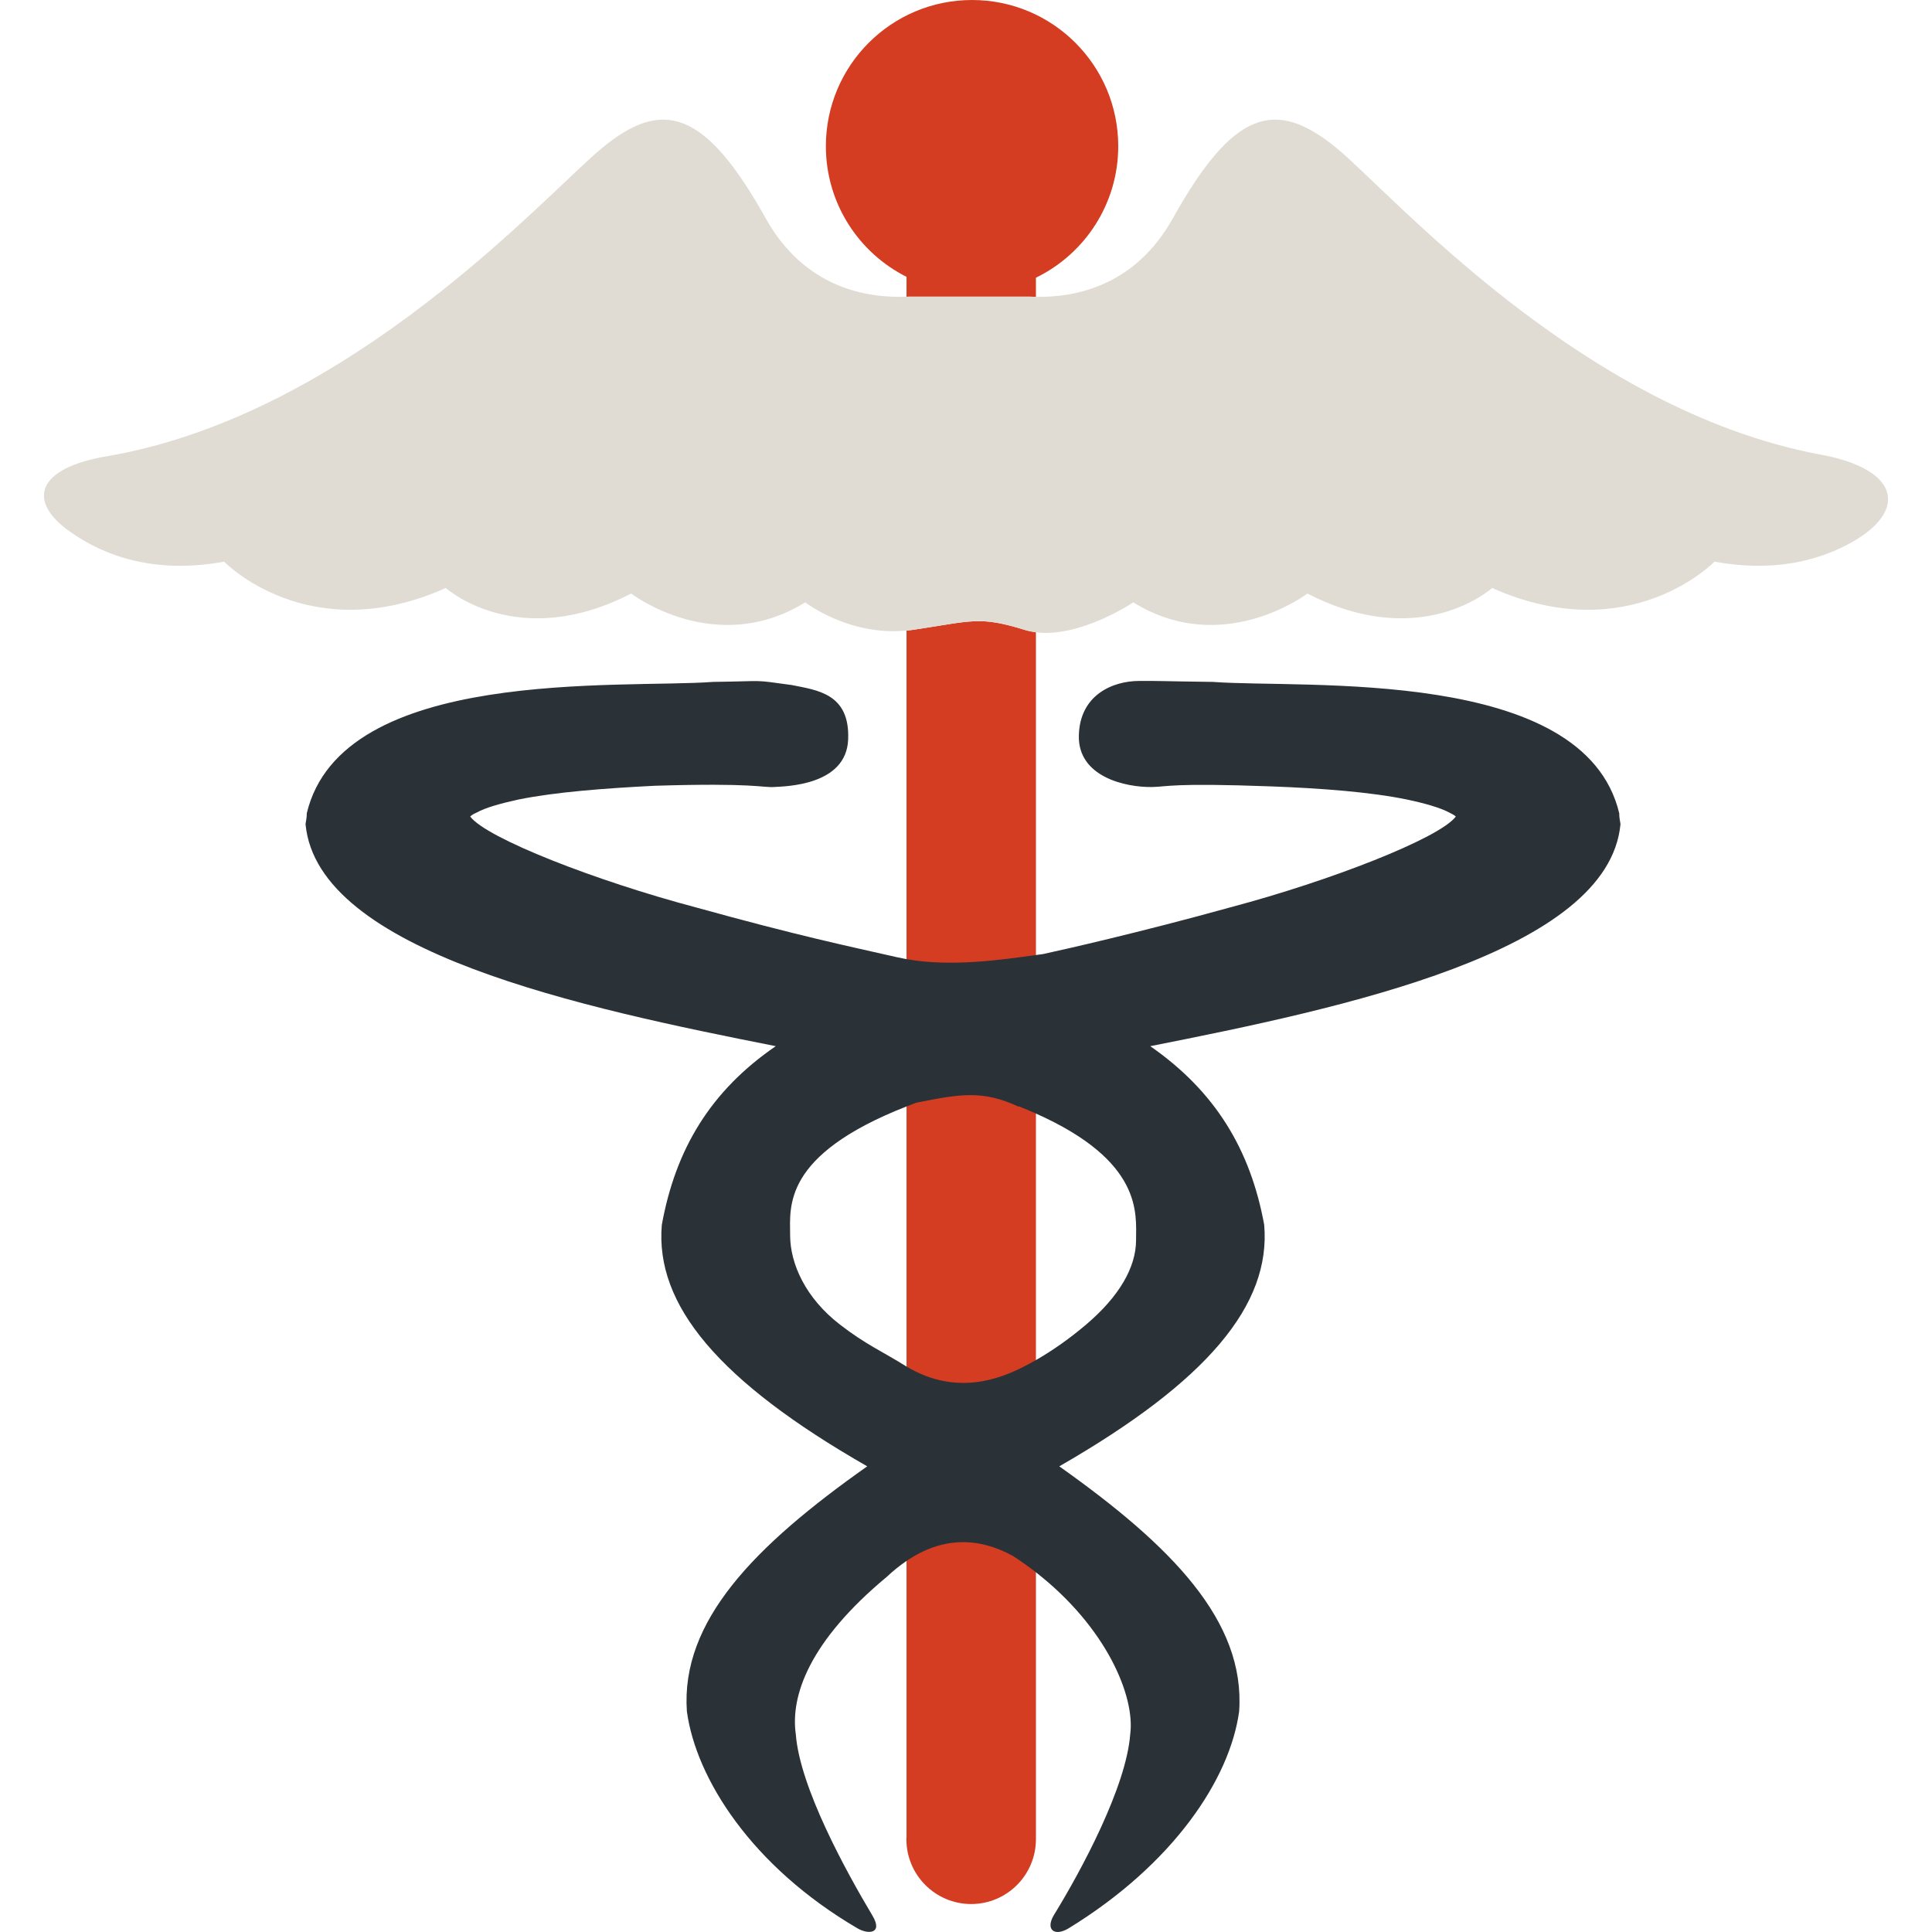
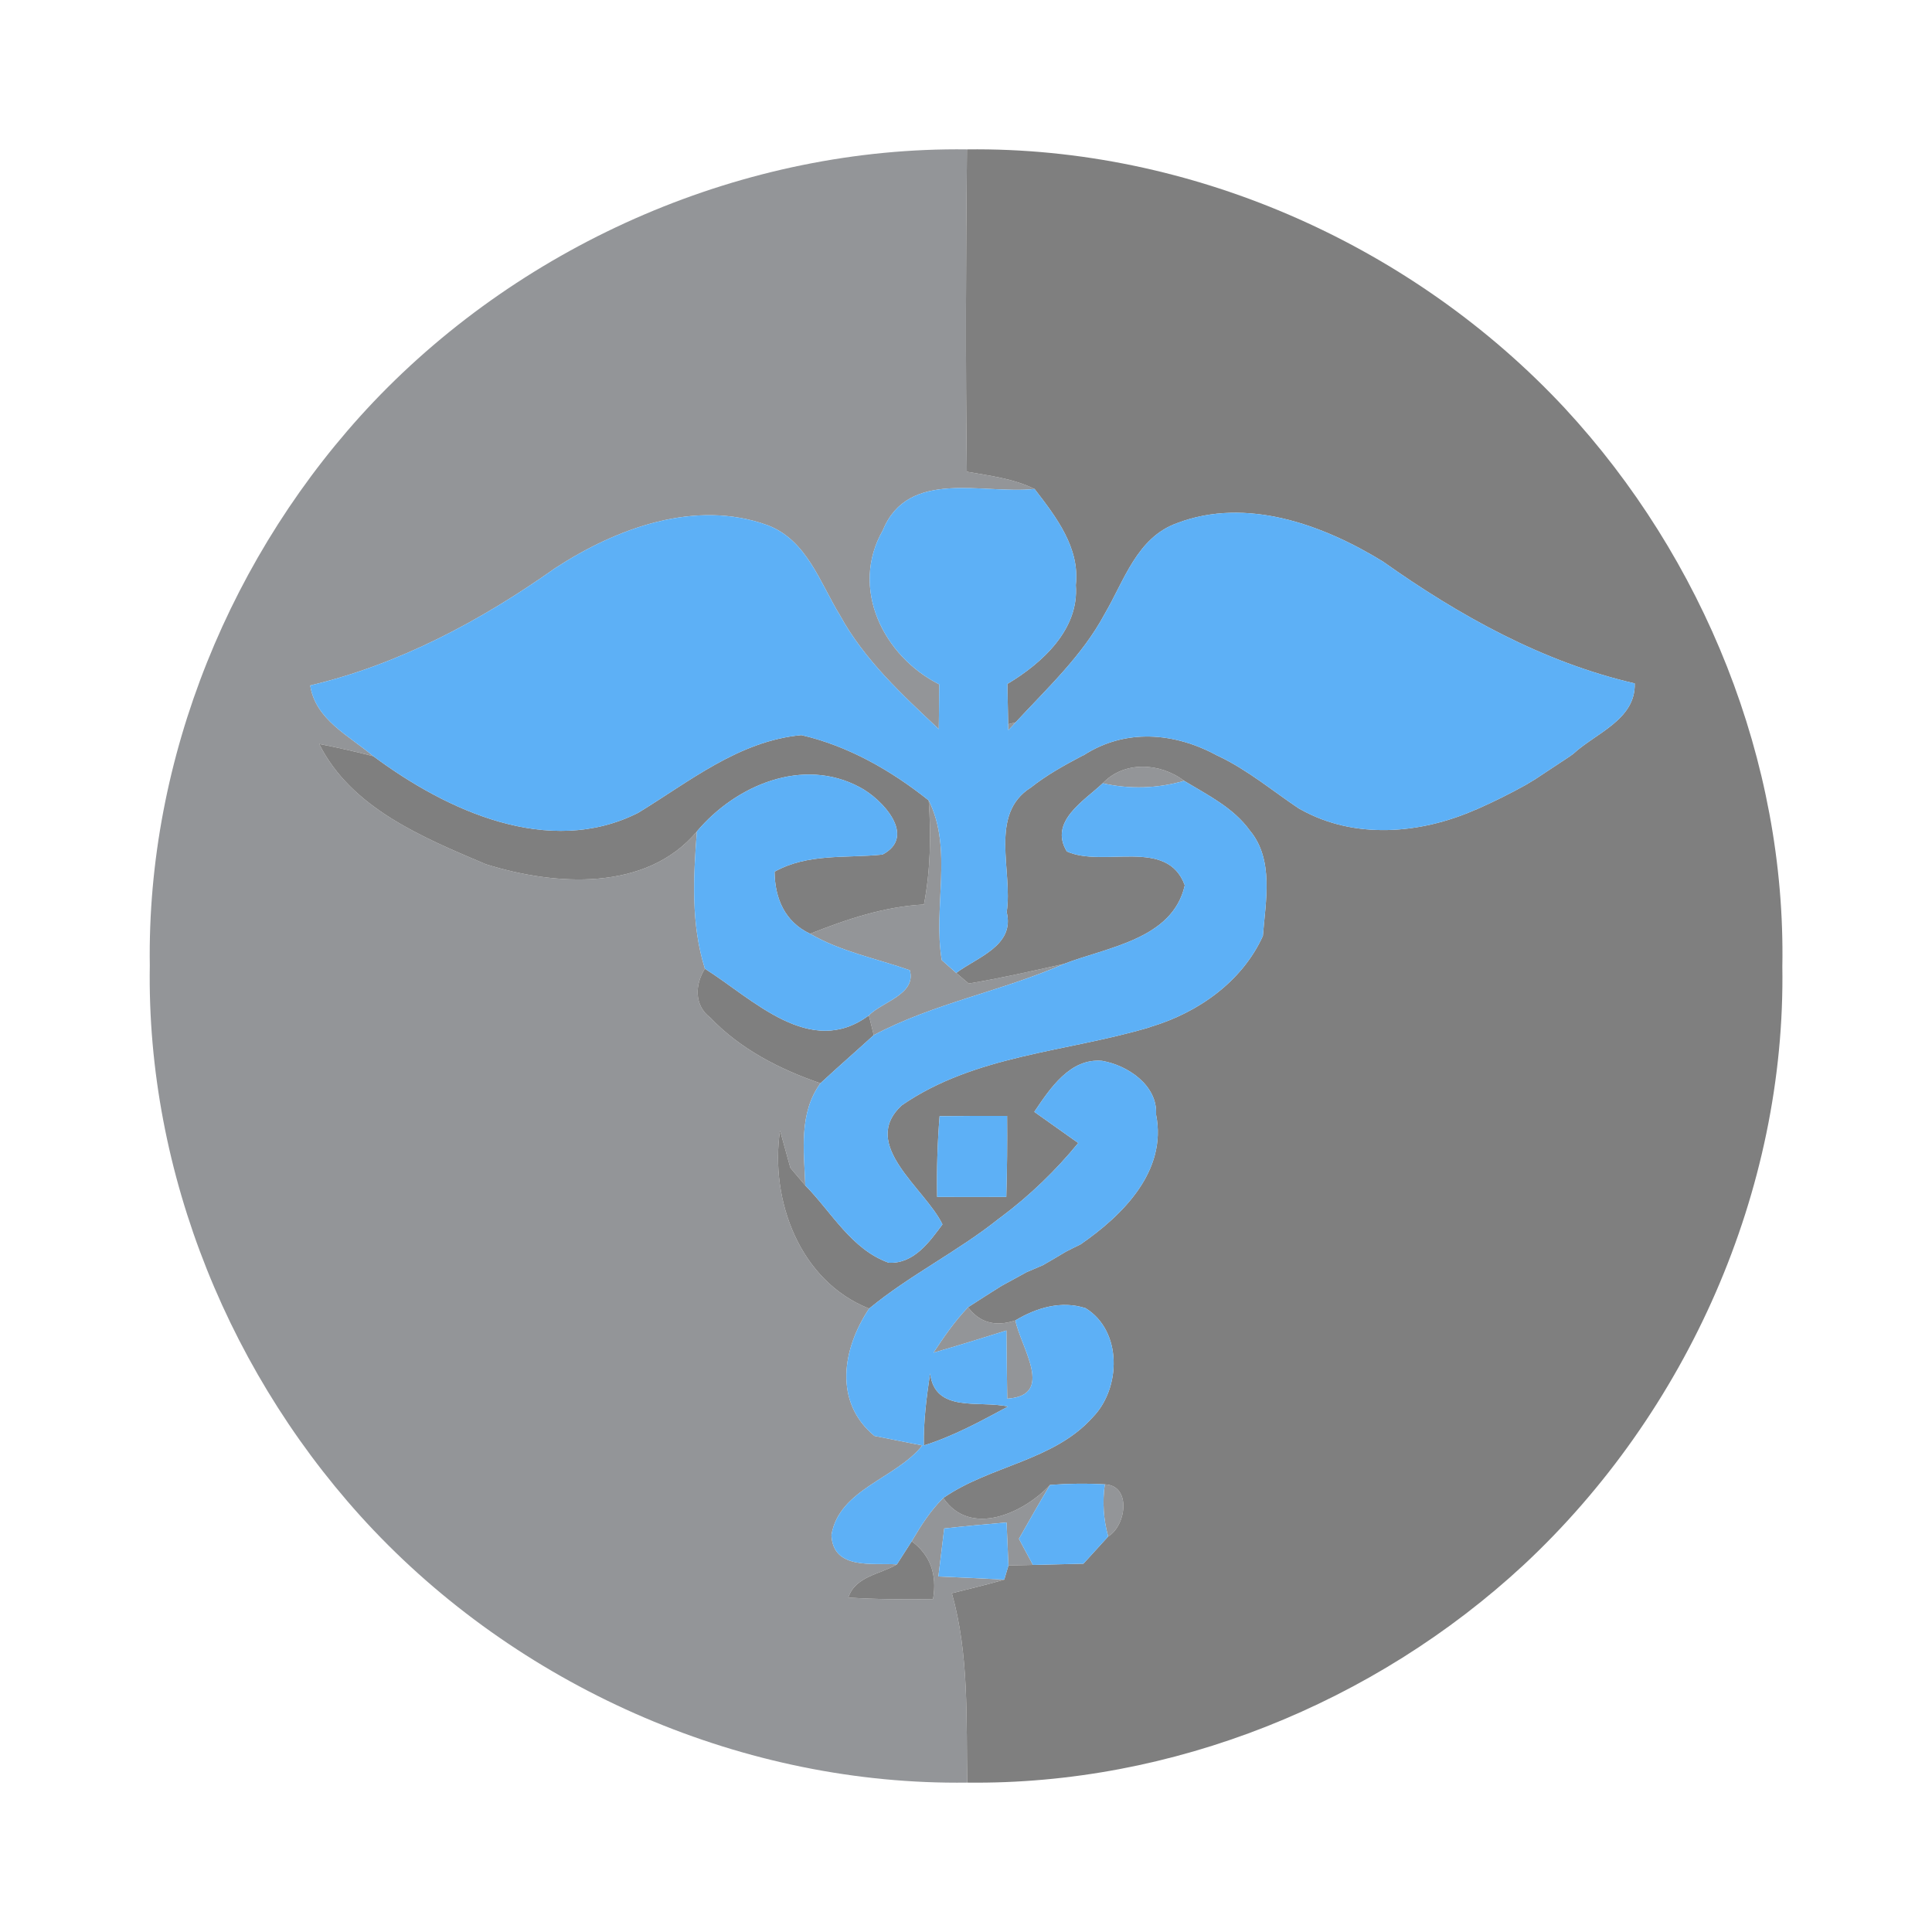
- <svg xmlns="http://www.w3.org/2000/svg" version="1.1" id="Capa_1" x="0px" y="0px" viewBox="0 0 385.786 385.786" style="enable-background:new 0 0 385.786 385.786;" xml:space="preserve">
-   <g>
-     <g id="Guides_For_Artboard_24_">
- 	</g>
-     <g id="Artwork_23_">
- 	</g>
-     <g id="Layer_2_23_">
-       <g>
-         <g>
-           <path style="fill:#D43D21;" d="M182.171,125.785c-0.39,0.058-0.77,0.081-1.153,0.12v66.619c8.89,1.581,18.783,0.154,25.84-0.82      v-65.451c-0.741-0.095-1.472-0.24-2.182-0.46C195.47,122.948,194.167,124.007,182.171,125.785z" />
-           <path style="fill:#D43D21;" d="M194.102,0c-16.121,0-29.189,13.068-29.189,29.189c0,11.415,6.556,21.293,16.104,26.092v3.975      c0.177-0.007,0.354-0.013,0.526-0.021h24.007c0.421,0.021,0.859,0.034,1.307,0.041v-3.825      c9.729-4.734,16.435-14.714,16.435-26.261C223.292,13.068,210.224,0,194.102,0z" />
-         </g>
-         <path style="fill:none;" d="M216.928,264.451c6.499-5.537,9.923-11.332,9.923-16.837c0-5.238,1.412-15.716-19.993-25.257v49.227     C210.197,269.67,213.675,267.223,216.928,264.451z" />
-         <path style="fill:none;" d="M157.774,246.631c0,5.776,3.14,12.595,9.892,17.82c5.283,4.089,8.446,5.347,13.352,8.426v-51.94     C156.161,230.683,157.774,240.998,157.774,246.631z" />
-         <path style="fill:#D43D21;" d="M181.017,219.936v53.94c10.144,6.057,18.985,2.208,23.113,0.17     c0.893-0.44,1.806-0.936,2.727-1.463v-51.227c-1.091-0.486-2.222-0.971-3.434-1.451l-0.001,0.091     c-7.174-3.333-11.525-2.587-20.475-0.802C182.283,219.441,181.648,219.689,181.017,219.936z" />
-         <path style="fill:#D43D21;" d="M181.017,310.696v55.987c-0.009,0.189-0.028,0.377-0.028,0.569     c0,7.151,5.792,12.949,12.935,12.949s12.932-5.797,12.934-12.948v-54.288c-1.433-1.116-2.951-2.203-4.558-3.251     C195.224,305.823,188.037,305.928,181.017,310.696z" />
-         <path style="fill:#2B3237;" d="M203.423,220.997l0.001-0.091c1.212,0.48,2.343,0.965,3.434,1.451     c21.405,9.541,19.993,20.019,19.993,25.257c0,5.505-3.424,11.3-9.923,16.837c-3.253,2.772-6.73,5.219-10.07,7.133     c-0.921,0.527-1.834,1.022-2.727,1.463c-4.128,2.038-12.97,5.887-23.113-0.17c-4.905-3.079-8.068-4.337-13.352-8.426     c-6.752-5.226-9.892-12.044-9.892-17.82c0-5.633-1.613-15.947,23.243-25.694c0.631-0.247,1.266-0.495,1.931-0.741     C191.897,218.41,196.249,217.664,203.423,220.997z M181.017,191.524c-0.579-0.103-1.155-0.215-1.725-0.345     c-9.918-2.257-19.629-4.251-40.388-10.003c-19.88-5.268-41.76-13.786-45.014-18.13c0.253-0.25,0.627-0.517,1.254-0.767     c1.747-1,4.875-1.859,8.375-2.626c7.376-1.5,17.256-2.25,27.259-2.75c19.882-0.609,21.394,0.391,23.757,0.25     c2.362-0.142,14.446-0.291,14.826-9.478c0.379-9.187-6.162-9.857-11.287-10.89c-8.125-1.109-4.666-0.765-15.669-0.623     c-18.253,1.375-74.146-3.143-81.147,26.241c0,0.859-0.124,1.376-0.25,2.142c2.374,25.601,55.516,36.761,93.9,44.356     c-13.004,8.909-20.006,20.537-22.754,35.667c-1.376,16.005,11.377,31.259,41.013,48.232     c-22.507,15.88-37.264,30.884-36.011,48.921c1.82,13.42,12.942,30.984,34.096,43.347c2.104,1.229,5.139,1.093,2.952-2.569     c-5.301-8.879-14.496-25.626-15.294-36.183c-1.096-7.654,2.627-18.535,18.176-31.46c1.303-1.229,2.614-2.268,3.931-3.162     c7.02-4.768,14.206-4.873,21.282-0.981c1.606,1.048,3.125,2.135,4.558,3.251c14.065,10.958,19.847,24.778,18.825,32.353     c-0.792,10.494-9.759,27.178-15.199,36.021c-1.82,2.959,0.055,4.459,2.943,2.687c20.94-12.849,32.188-29.858,34.01-43.303     c1.254-18.037-13.504-33.041-35.916-48.921c29.541-16.974,42.295-32.228,40.918-48.232c-2.748-15.004-9.75-26.633-22.754-35.667     c38.385-7.596,91.526-18.756,93.9-44.356c-0.126-0.766-0.25-1.282-0.25-2.142c-7.002-29.384-62.895-24.866-81.146-26.241     c-11.004-0.142-9.636-0.209-14.786-0.188c-5.151,0.02-11.809,2.73-11.976,10.941c-0.166,8.21,9.308,10.326,14.631,10.237     c3.111-0.052,3.875-0.859,23.758-0.125c10.002,0.375,19.882,1.125,27.131,2.625c3.628,0.767,6.629,1.626,8.503,2.626     c0.5,0.25,1,0.517,1.253,0.767c-3.254,4.344-25.134,12.862-45.014,18.13c-18.237,5.054-33.373,8.459-37.405,9.332     c-0.46,0.062-0.937,0.128-1.426,0.195C199.801,191.678,189.907,193.105,181.017,191.524z" />
-         <path style="fill:#E0DCD3;" d="M363.591,90.785c-48.088-8.912-86.096-52.576-96.771-61.277     c-12.128-9.895-20.507-7.628-32.634,14.113c-7.574,13.507-19.405,15.781-27.328,15.654c-0.447-0.007-0.886-0.021-1.307-0.041     h-24.007c-0.172,0.009-0.35,0.015-0.526,0.021c-7.908,0.286-20.281-1.677-28.108-15.635     c-12.127-21.741-20.63-24.008-32.633-14.113c-10.845,8.838-49.933,53.278-99.051,61.62c-13.646,2.317-16.077,8.77-7.286,15.014     c6.886,4.89,16.921,8.541,30.814,6.015c0,0,16.882,17.506,44.263,5.252c0,0,14.254,12.863,37.011,1.109     c0,0,16.755,12.863,34.761,1.767c0,0,8.794,6.789,20.229,5.621c0.384-0.039,0.764-0.063,1.153-0.12     c11.996-1.777,13.299-2.837,22.505,0.008c0.71,0.22,1.44,0.365,2.182,0.46c8.868,1.138,19.449-5.969,19.449-5.969     c17.882,11.097,34.761-1.767,34.761-1.767c22.756,11.754,36.884-1.109,36.884-1.109c27.509,12.254,44.39-5.252,44.39-5.252     c11.498,2.091,20.354-0.05,26.968-3.622C380.892,102.279,379.746,93.779,363.591,90.785z" />
-       </g>
-     </g>
+ <svg xmlns="http://www.w3.org/2000/svg" width="142pt" height="142pt" viewBox="0 0 142 142" version="1.1">
+   <g id="#939598ff">
+     <path fill="#939598" opacity="1.00" d=" M 27.45 29.54 C 38.65 17.77 54.78 10.77 71.07 10.98 C 70.99 18.88 70.96 26.77 71.06 34.67 C 72.74 34.97 74.48 35.17 76.04 35.94 C 72.25 36.35 66.76 34.41 64.89 38.97 C 62.44 43.24 64.93 48.23 69.03 50.30 C 69.03 51.12 69.01 52.76 69.00 53.59 C 66.31 51.06 63.53 48.50 61.74 45.23 C 60.26 42.82 59.30 39.69 56.41 38.60 C 51.10 36.67 45.31 38.82 40.80 41.76 C 35.35 45.62 29.34 48.83 22.80 50.38 C 23.19 52.91 25.67 54.08 27.44 55.58 C 26.12 55.24 24.80 54.94 23.46 54.68 C 25.81 59.40 31.11 61.57 35.71 63.52 C 40.74 65.10 47.49 65.57 51.22 61.11 C 50.96 64.49 50.78 67.93 51.81 71.20 C 51.07 72.36 51.01 73.90 52.20 74.79 C 54.41 77.11 57.30 78.59 60.30 79.62 C 58.70 81.82 59.09 84.58 59.19 87.13 C 58.91 86.80 58.36 86.16 58.09 85.83 C 57.90 85.15 57.52 83.77 57.33 83.09 C 56.57 88.22 58.79 94.17 63.88 96.18 C 61.92 99.11 61.25 103.04 64.27 105.54 C 65.15 105.71 66.91 106.06 67.79 106.24 C 65.84 108.69 61.68 109.44 61.11 112.82 C 61.22 115.41 64.14 114.86 65.92 114.98 C 64.69 115.72 62.87 115.84 62.35 117.42 C 64.42 117.55 66.50 117.57 68.58 117.53 C 68.89 115.71 68.37 114.29 67.01 113.28 C 67.68 112.15 68.38 111.03 69.33 110.10 C 71.34 113.03 75.25 111.20 77.18 109.14 C 76.39 110.45 75.64 111.77 74.89 113.10 C 75.14 113.58 75.66 114.54 75.92 115.02 C 75.47 115.03 74.57 115.05 74.12 115.06 C 74.09 114.27 74.02 112.69 73.98 111.90 C 72.45 112.03 70.93 112.17 69.40 112.34 C 69.26 113.51 69.11 114.69 68.97 115.87 C 70.58 115.94 72.20 116.01 73.81 116.10 C 72.54 116.48 71.24 116.77 69.96 117.10 C 71.24 121.63 71.01 126.36 71.09 131.02 C 54.81 131.24 38.66 124.25 27.46 112.47 C 16.97 101.41 10.76 86.26 11.01 70.97 C 10.78 55.71 16.98 40.59 27.45 29.54 Z" />
+     <path fill="#939598" opacity="1.00" d=" M 74.10 53.23 L 74.65 53.09 C 74.52 53.24 74.25 53.53 74.11 53.67 L 74.10 53.23 Z" />
+     <path fill="#939598" opacity="1.00" d=" M 79.45 55.60 C 79.50 55.57 79.61 55.52 79.66 55.50 C 79.61 55.52 79.50 55.57 79.45 55.60 Z" />
+     <path fill="#939598" opacity="1.00" d=" M 89.42 55.51 C 89.46 55.53 89.55 55.57 89.59 55.59 C 89.55 55.57 89.46 55.53 89.42 55.51 Z" />
+     <path fill="#939598" opacity="1.00" d=" M 115.38 55.59 C 115.44 55.54 115.56 55.46 115.63 55.41 C 115.56 55.46 115.44 55.54 115.38 55.59 Z" />
+     <path fill="#939598" opacity="1.00" d=" M 81.05 57.57 C 82.63 55.90 85.29 56.06 87.03 57.39 C 85.08 57.96 83.02 58.02 81.05 57.57 Z" />
+     <path fill="#939598" opacity="1.00" d=" M 112.16 57.68 C 112.33 57.58 112.67 57.37 112.84 57.27 C 112.67 57.37 112.33 57.58 112.16 57.68 Z" />
+     <path fill="#939598" opacity="1.00" d=" M 68.26 58.83 C 70.06 62.42 68.56 66.71 69.22 70.57 C 69.49 70.81 70.02 71.28 70.28 71.51 L 71.20 72.29 C 73.55 71.90 75.87 71.37 78.19 70.85 C 73.63 72.85 68.63 73.74 64.22 76.08 L 63.86 74.63 C 64.85 73.62 67.36 73.08 66.87 71.31 C 64.42 70.45 61.81 69.95 59.54 68.63 C 62.22 67.57 65.00 66.63 67.91 66.48 C 68.39 63.96 68.44 61.39 68.26 58.83 Z" />
+     <path fill="#939598" opacity="1.00" d=" M 95.46 59.42 C 95.50 59.44 95.56 59.47 95.59 59.49 C 95.56 59.47 95.50 59.44 95.46 59.42 Z" />
+     <path fill="#939598" opacity="1.00" d=" M 108.41 59.53 C 108.47 59.51 108.58 59.47 108.63 59.44 C 108.58 59.47 108.47 59.51 108.41 59.53 Z" />
+     <path fill="#939598" opacity="1.00" d=" M 84.41 75.53 C 84.46 75.51 84.58 75.47 84.64 75.45 C 84.58 75.47 84.46 75.51 84.41 75.53 Z" />
+     <path fill="#939598" opacity="1.00" d=" M 73.39 89.59 C 73.45 89.55 73.56 89.46 73.62 89.42 C 73.56 89.46 73.45 89.55 73.39 89.59 Z" />
+     <path fill="#939598" opacity="1.00" d=" M 78.32 92.01 C 78.59 91.87 79.14 91.59 79.42 91.46 C 79.14 91.59 78.59 91.87 78.32 92.01 Z" />
+     <path fill="#939598" opacity="1.00" d=" M 77.24 92.65 C 77.37 92.57 77.62 92.42 77.75 92.35 C 77.62 92.42 77.37 92.57 77.24 92.65 Z" />
+     <path fill="#939598" opacity="1.00" d=" M 75.46 93.50 C 75.76 93.37 76.36 93.12 76.65 92.99 C 76.36 93.12 75.76 93.37 75.46 93.50 Z" />
+     <path fill="#939598" opacity="1.00" d=" M 73.50 94.58 C 73.54 94.56 73.61 94.51 73.65 94.49 C 73.61 94.51 73.54 94.56 73.50 94.58 Z" />
+     <path fill="#939598" opacity="1.00" d=" M 68.61 99.42 C 69.38 98.25 70.18 97.10 71.15 96.08 C 71.99 97.21 73.15 97.54 74.63 97.05 C 75.03 99.05 77.57 102.58 74.03 102.80 C 74.00 101.13 73.99 99.46 73.97 97.79 C 72.19 98.35 70.41 98.90 68.61 99.42 Z" />
+     <path fill="#939598" opacity="1.00" d=" M 81.20 109.10 C 83.18 109.17 82.78 112.13 81.45 112.93 C 81.10 111.67 81.02 110.39 81.20 109.10 Z" />
  </g>
-   <g>
- </g>
-   <g>
- </g>
-   <g>
- </g>
-   <g>
- </g>
-   <g>
- </g>
-   <g>
- </g>
-   <g>
- </g>
-   <g>
- </g>
-   <g>
- </g>
-   <g>
- </g>
-   <g>
- </g>
-   <g>
- </g>
-   <g>
- </g>
-   <g>
- </g>
-   <g>
- </g>
+   <g id="#7f7f7fff">
+     <path fill="#7f7f7f" opacity="1.00" d=" M 71.07 10.98 C 87.53 10.77 103.81 17.98 115.00 29.99 C 125.22 41.02 131.27 55.96 131.00 71.04 C 131.26 87.51 124.01 103.81 112.00 115.01 C 101.01 125.20 86.13 131.20 71.09 131.02 C 71.01 126.36 71.24 121.63 69.96 117.10 C 71.24 116.77 72.54 116.48 73.81 116.10 L 74.12 115.06 C 74.57 115.05 75.47 115.03 75.92 115.02 C 77.16 114.99 78.39 114.96 79.63 114.93 C 80.09 114.43 81.00 113.43 81.45 112.93 C 82.78 112.13 83.18 109.17 81.20 109.10 C 79.86 109.02 78.52 109.04 77.18 109.14 C 75.25 111.20 71.34 113.03 69.33 110.10 C 72.77 107.71 77.45 107.38 80.31 104.17 C 82.41 102.03 82.49 97.82 79.79 96.15 C 78.00 95.57 76.18 96.12 74.63 97.05 C 73.15 97.54 71.99 97.21 71.15 96.08 C 71.73 95.70 72.91 94.95 73.50 94.58 C 73.54 94.56 73.61 94.51 73.65 94.49 L 75.46 93.50 C 75.76 93.37 76.36 93.12 76.65 92.99 L 77.24 92.65 C 77.37 92.57 77.62 92.42 77.75 92.35 L 78.32 92.01 C 78.59 91.87 79.14 91.59 79.42 91.46 C 82.52 89.32 85.80 86.07 84.97 81.92 C 85.09 79.77 82.89 78.30 81.00 77.97 C 78.65 77.76 77.17 80.01 76.02 81.72 C 77.10 82.48 78.17 83.24 79.25 84.01 C 77.60 86.03 75.71 87.85 73.62 89.42 C 73.56 89.46 73.45 89.55 73.39 89.59 C 70.37 92.00 66.86 93.72 63.88 96.18 C 58.79 94.17 56.57 88.22 57.33 83.09 C 57.52 83.77 57.90 85.15 58.09 85.83 C 58.36 86.16 58.91 86.80 59.19 87.13 C 61.13 89.10 62.58 91.83 65.32 92.81 C 67.16 92.90 68.30 91.30 69.27 89.99 C 67.98 87.32 63.14 84.14 66.28 81.24 C 71.64 77.54 78.34 77.33 84.41 75.53 C 84.46 75.51 84.58 75.47 84.64 75.45 C 88.08 74.41 91.31 72.13 92.82 68.79 C 93.02 66.24 93.65 63.18 91.86 61.04 C 90.65 59.36 88.75 58.43 87.03 57.39 C 85.29 56.06 82.63 55.90 81.05 57.57 C 79.69 58.86 77.07 60.38 78.41 62.58 C 81.11 63.80 85.80 61.53 87.08 65.07 C 86.19 69.04 81.39 69.61 78.19 70.85 C 75.87 71.37 73.55 71.90 71.20 72.29 L 70.28 71.51 C 71.82 70.35 74.60 69.51 73.99 67.04 C 74.46 64.03 72.65 59.84 75.77 57.88 C 76.91 56.98 78.18 56.27 79.45 55.60 C 79.50 55.57 79.61 55.52 79.66 55.50 C 82.72 53.53 86.32 53.83 89.42 55.51 C 89.46 55.53 89.55 55.57 89.59 55.59 C 91.71 56.60 93.52 58.12 95.46 59.42 C 95.50 59.44 95.56 59.47 95.59 59.49 C 99.55 61.71 104.37 61.30 108.41 59.53 C 108.47 59.51 108.58 59.47 108.63 59.44 C 109.83 58.91 111.01 58.32 112.16 57.68 C 112.33 57.58 112.67 57.37 112.84 57.27 C 113.47 56.85 114.74 56.01 115.38 55.59 C 115.44 55.54 115.56 55.46 115.63 55.41 C 117.26 53.89 120.23 52.90 120.15 50.23 C 113.40 48.67 107.25 45.25 101.64 41.27 C 97.23 38.56 91.60 36.51 86.51 38.45 C 83.56 39.51 82.63 42.68 81.19 45.13 C 79.55 48.19 76.98 50.57 74.65 53.09 L 74.10 53.23 C 74.09 52.49 74.06 51.01 74.04 50.27 C 76.60 48.74 79.33 46.26 79.07 43.00 C 79.38 40.25 77.61 37.98 76.04 35.94 C 74.48 35.17 72.74 34.97 71.06 34.67 C 70.96 26.77 70.99 18.88 71.07 10.98 M 69.06 82.04 C 68.90 84.01 68.84 85.99 68.88 87.97 C 70.57 87.98 72.27 87.98 73.96 87.97 C 74.02 85.99 74.04 84.00 74.02 82.02 C 72.36 82.01 70.71 82.02 69.06 82.04 Z" />
+     <path fill="#7f7f7f" opacity="1.00" d=" M 46.89 59.75 C 50.67 57.45 54.31 54.45 58.90 54.03 C 62.36 54.83 65.50 56.63 68.26 58.83 C 68.44 61.39 68.39 63.96 67.91 66.48 C 65.00 66.63 62.22 67.57 59.54 68.63 C 57.69 67.76 56.95 66.04 56.93 64.07 C 59.37 62.70 62.19 63.09 64.86 62.81 C 67.42 61.47 64.84 58.72 63.19 57.86 C 59.01 55.61 54.07 57.72 51.22 61.11 C 47.49 65.57 40.74 65.10 35.71 63.52 C 31.11 61.57 25.81 59.40 23.46 54.68 C 24.80 54.94 26.12 55.24 27.44 55.58 C 32.84 59.59 40.33 63.05 46.89 59.75 Z" />
+     <path fill="#7f7f7f" opacity="1.00" d=" M 52.20 74.79 C 51.01 73.90 51.07 72.36 51.81 71.20 C 55.36 73.44 59.56 77.83 63.86 74.63 L 64.22 76.08 C 62.92 77.27 61.59 78.42 60.30 79.62 C 57.30 78.59 54.41 77.11 52.20 74.79 Z" />
+     <path fill="#7f7f7f" opacity="1.00" d=" M 67.90 106.24 C 67.87 104.46 68.10 102.69 68.36 100.94 C 68.73 103.89 71.97 102.90 74.09 103.38 C 72.08 104.46 70.08 105.56 67.90 106.24 Z" />
+     <path fill="#7f7f7f" opacity="1.00" d=" M 67.01 113.28 C 68.37 114.29 68.89 115.71 68.58 117.53 C 66.50 117.57 64.42 117.55 62.35 117.42 C 62.87 115.84 64.69 115.72 65.92 114.98 C 66.19 114.55 66.74 113.71 67.01 113.28 Z" />
+   </g>
+   <g id="#5db0f6ff">
+     <path fill="#5db0f6" opacity="1.00" d=" M 64.89 38.97 C 66.76 34.41 72.25 36.35 76.04 35.94 C 77.61 37.98 79.38 40.25 79.07 43.00 C 79.33 46.26 76.60 48.74 74.04 50.27 C 74.06 51.01 74.09 52.49 74.10 53.23 L 74.11 53.67 C 74.25 53.53 74.52 53.24 74.65 53.09 C 76.98 50.57 79.55 48.19 81.19 45.13 C 82.63 42.68 83.56 39.51 86.51 38.45 C 91.60 36.51 97.23 38.56 101.64 41.27 C 107.25 45.25 113.40 48.67 120.15 50.23 C 120.23 52.90 117.26 53.89 115.63 55.41 C 115.56 55.46 115.44 55.54 115.38 55.59 C 114.74 56.01 113.47 56.85 112.84 57.27 C 112.67 57.37 112.33 57.58 112.16 57.68 C 111.01 58.32 109.83 58.91 108.63 59.44 C 108.58 59.47 108.47 59.51 108.41 59.53 C 104.37 61.30 99.55 61.71 95.59 59.49 C 95.56 59.47 95.50 59.44 95.46 59.42 C 93.52 58.12 91.71 56.60 89.59 55.59 C 89.55 55.57 89.46 55.53 89.42 55.51 C 86.32 53.83 82.72 53.53 79.66 55.50 C 79.61 55.52 79.50 55.57 79.45 55.60 C 78.18 56.27 76.91 56.98 75.77 57.88 C 72.65 59.84 74.46 64.03 73.99 67.04 C 74.60 69.51 71.82 70.35 70.28 71.51 C 70.02 71.28 69.49 70.81 69.22 70.57 C 68.56 66.71 70.06 62.42 68.26 58.83 C 65.50 56.63 62.36 54.83 58.90 54.03 C 54.31 54.45 50.67 57.45 46.89 59.75 C 40.33 63.05 32.84 59.59 27.44 55.58 C 25.67 54.08 23.19 52.91 22.80 50.38 C 29.34 48.83 35.35 45.62 40.80 41.76 C 45.31 38.82 51.10 36.67 56.41 38.60 C 59.30 39.69 60.26 42.82 61.74 45.23 C 63.53 48.50 66.31 51.06 69.00 53.59 C 69.01 52.76 69.03 51.12 69.03 50.30 C 64.93 48.23 62.44 43.24 64.89 38.97 Z" />
+     <path fill="#5db0f6" opacity="1.00" d=" M 51.22 61.11 C 54.07 57.72 59.01 55.61 63.19 57.86 C 64.84 58.72 67.42 61.47 64.86 62.81 C 62.19 63.09 59.37 62.70 56.93 64.07 C 56.95 66.04 57.69 67.76 59.54 68.63 C 61.81 69.95 64.42 70.45 66.87 71.31 C 67.36 73.08 64.85 73.62 63.86 74.63 C 59.56 77.83 55.36 73.44 51.81 71.20 C 50.78 67.93 50.96 64.49 51.22 61.11 Z" />
+     <path fill="#5db0f6" opacity="1.00" d=" M 78.41 62.58 C 77.07 60.38 79.69 58.86 81.05 57.57 C 83.02 58.02 85.08 57.96 87.03 57.39 C 88.75 58.43 90.65 59.36 91.86 61.04 C 93.65 63.18 93.02 66.24 92.82 68.79 C 91.31 72.13 88.08 74.41 84.64 75.45 C 84.58 75.47 84.46 75.51 84.41 75.53 C 78.34 77.33 71.64 77.54 66.28 81.24 C 63.14 84.14 67.98 87.32 69.27 89.99 C 68.30 91.30 67.16 92.90 65.32 92.81 C 62.58 91.83 61.13 89.10 59.19 87.13 C 59.09 84.58 58.70 81.82 60.30 79.62 C 61.59 78.42 62.92 77.27 64.22 76.08 C 68.63 73.74 73.63 72.85 78.19 70.85 C 81.39 69.61 86.19 69.04 87.08 65.07 C 85.80 61.53 81.11 63.80 78.41 62.58 Z" />
+     <path fill="#5db0f6" opacity="1.00" d=" M 76.02 81.72 C 77.17 80.01 78.65 77.76 81.00 77.97 C 82.89 78.30 85.09 79.77 84.97 81.92 C 85.80 86.07 82.52 89.32 79.42 91.46 C 79.14 91.59 78.59 91.87 78.32 92.01 L 77.75 92.35 C 77.62 92.42 77.37 92.57 77.24 92.65 L 76.65 92.99 C 76.36 93.12 75.76 93.37 75.46 93.50 L 73.65 94.49 C 73.61 94.51 73.54 94.56 73.50 94.58 C 72.91 94.95 71.73 95.70 71.15 96.08 C 70.18 97.10 69.38 98.25 68.61 99.42 C 70.41 98.90 72.19 98.35 73.97 97.79 C 73.99 99.46 74.00 101.13 74.03 102.80 C 77.57 102.58 75.03 99.05 74.63 97.05 C 76.18 96.12 78.00 95.57 79.79 96.15 C 82.49 97.82 82.41 102.03 80.31 104.17 C 77.45 107.38 72.77 107.71 69.33 110.10 C 68.38 111.03 67.68 112.15 67.01 113.28 C 66.74 113.71 66.19 114.55 65.92 114.98 C 64.14 114.86 61.22 115.41 61.11 112.82 C 61.68 109.44 65.84 108.69 67.79 106.24 C 66.91 106.06 65.15 105.71 64.27 105.54 C 61.25 103.04 61.92 99.11 63.88 96.18 C 66.86 93.72 70.37 92.00 73.39 89.59 C 73.45 89.55 73.56 89.46 73.62 89.42 C 75.71 87.85 77.60 86.03 79.25 84.01 C 78.17 83.24 77.10 82.48 76.02 81.72 M 67.90 106.24 C 70.08 105.56 72.08 104.46 74.09 103.38 C 71.97 102.90 68.73 103.89 68.36 100.94 C 68.10 102.69 67.87 104.46 67.90 106.24 Z" />
+     <path fill="#5db0f6" opacity="1.00" d=" M 69.06 82.04 C 70.71 82.02 72.36 82.01 74.02 82.02 C 74.04 84.00 74.02 85.99 73.96 87.97 C 72.27 87.98 70.57 87.98 68.88 87.97 C 68.84 85.99 68.90 84.01 69.06 82.04 Z" />
+     <path fill="#5db0f6" opacity="1.00" d=" M 77.18 109.14 C 78.52 109.04 79.86 109.02 81.20 109.10 C 81.02 110.39 81.10 111.67 81.45 112.93 C 81.00 113.43 80.09 114.43 79.63 114.93 C 78.39 114.96 77.16 114.99 75.92 115.02 C 75.66 114.54 75.14 113.58 74.89 113.10 C 75.64 111.77 76.39 110.45 77.18 109.14 Z" />
+     <path fill="#5db0f6" opacity="1.00" d=" M 69.40 112.34 C 70.93 112.17 72.45 112.03 73.98 111.90 C 74.02 112.69 74.09 114.27 74.12 115.06 L 73.81 116.10 C 72.20 116.01 70.58 115.94 68.97 115.87 C 69.11 114.69 69.26 113.51 69.40 112.34 Z" />
+   </g>
</svg>
